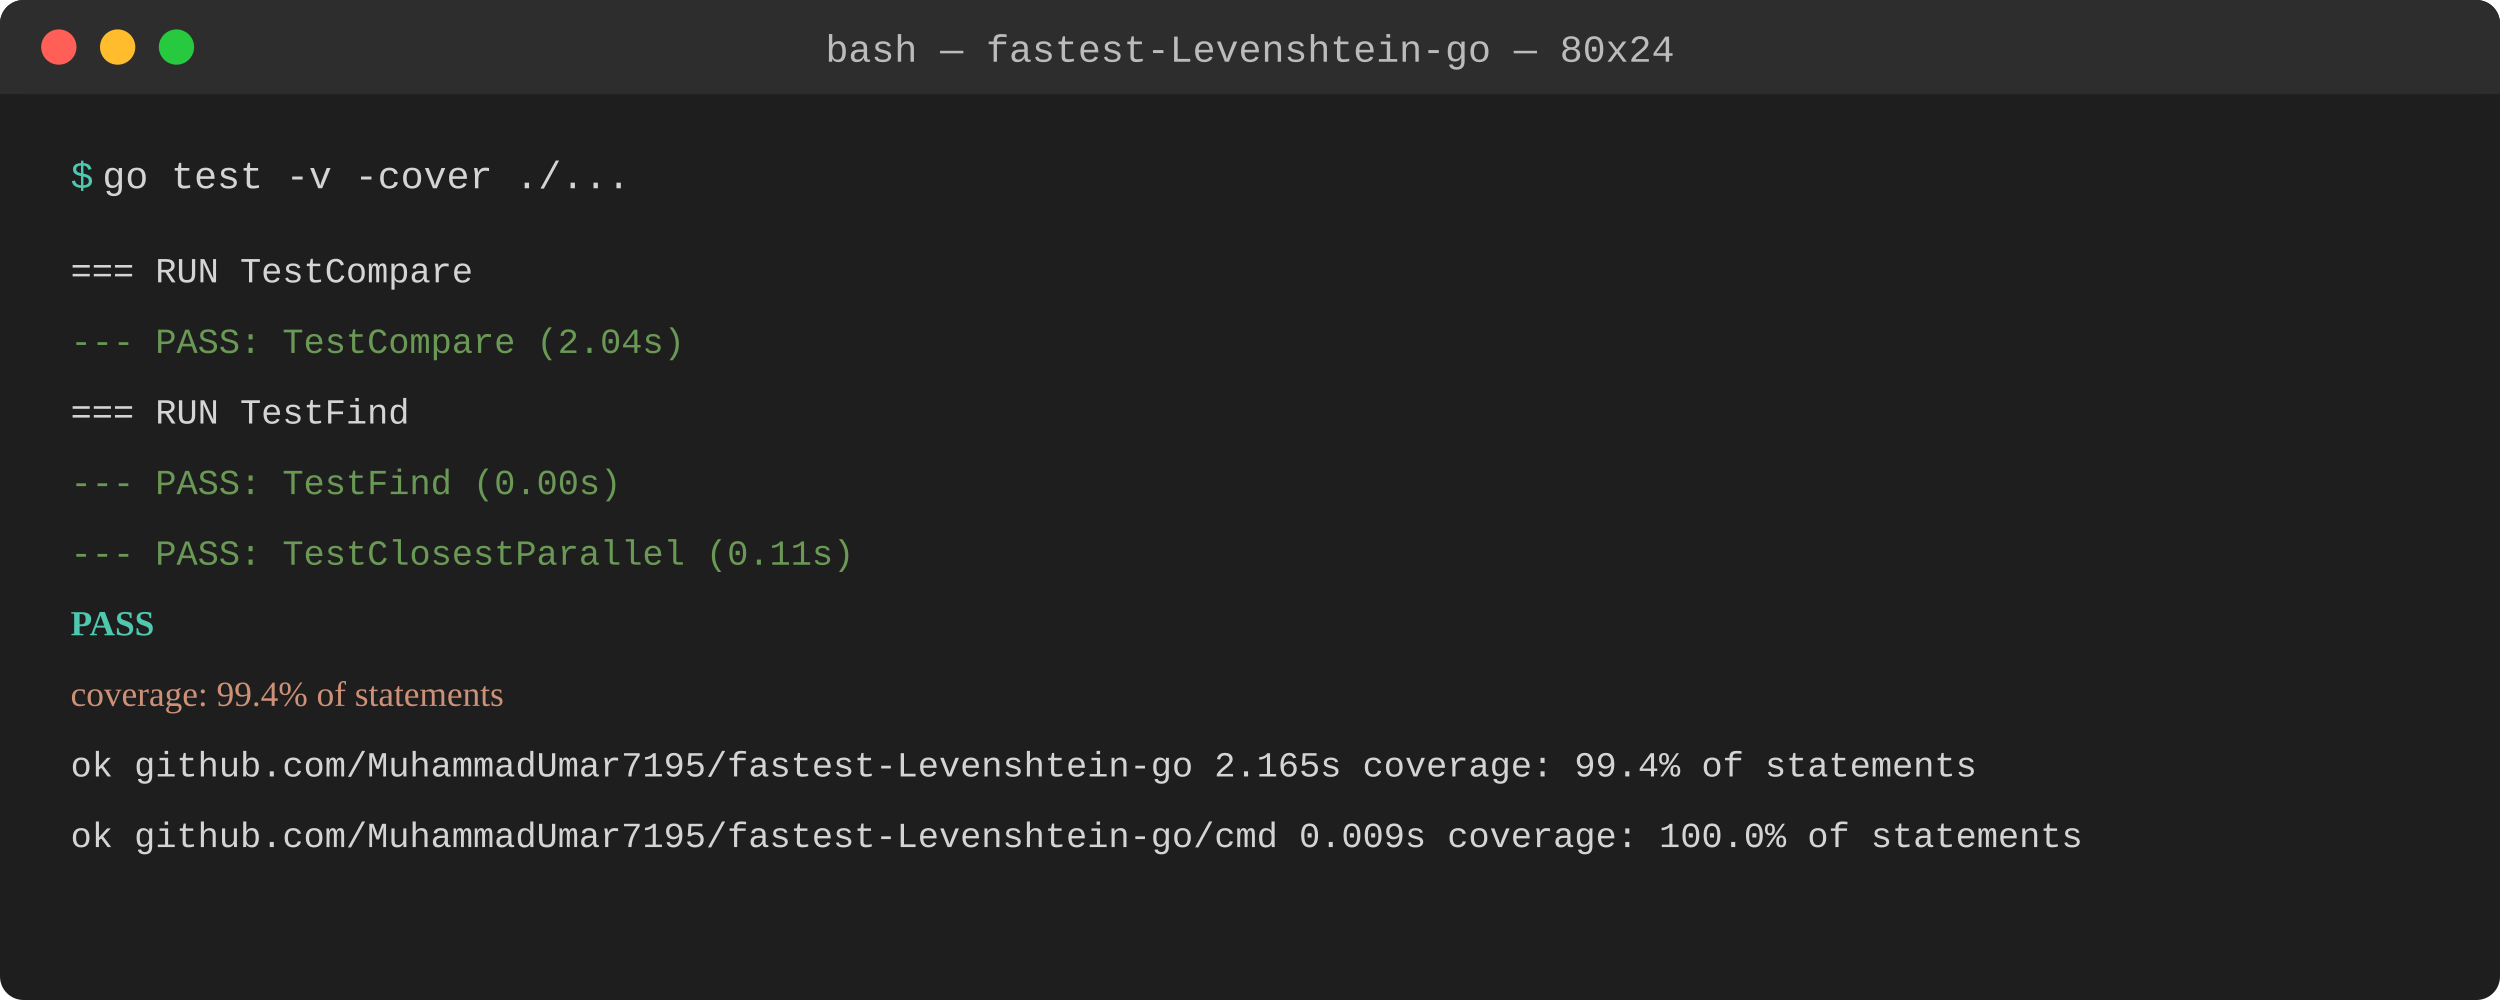
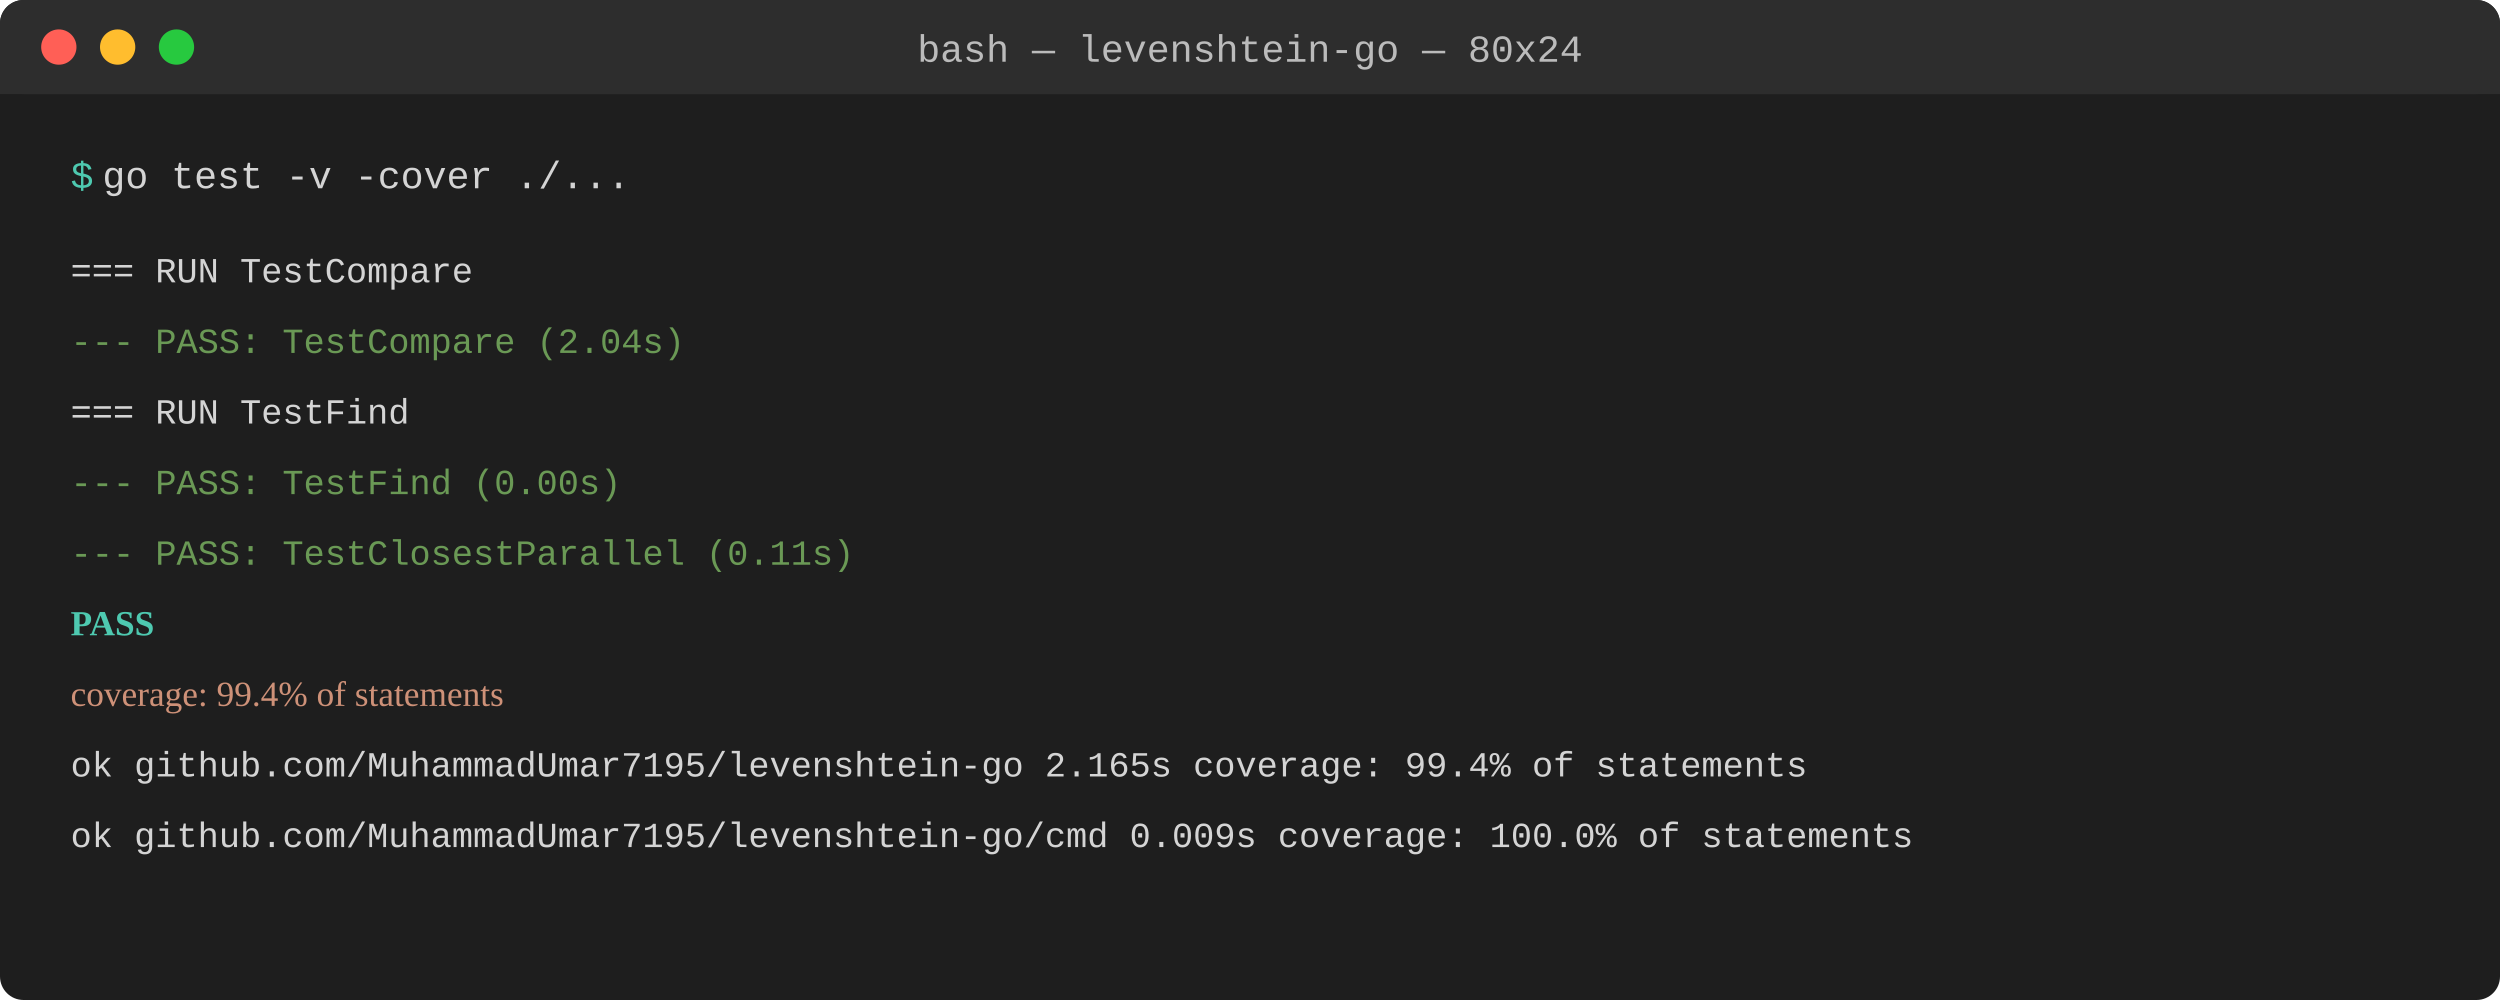
<svg xmlns="http://www.w3.org/2000/svg" width="850" height="340" viewBox="0 0 850 340">
  <style>
    .terminal-bg { fill: #1e1e1e; }
    .header-bg { fill: #2d2d2d; }
    .dot-red { fill: #ff5f56; }
    .dot-yellow { fill: #ffbd2e; }
    .dot-green { fill: #27c93f; }
    .title { font-family: "SF Mono", Monaco, Consolas, "Liberation Mono", Courier, monospace; font-size: 13px; fill: #bbbbbb; text-anchor: middle; }
    .prompt { font-family: "SF Mono", Monaco, Consolas, "Liberation Mono", Courier, monospace; font-size: 13px; fill: #4ec9b0; }
    .cmd { font-family: "SF Mono", Monaco, Consolas, "Liberation Mono", Courier, monospace; font-size: 13px; fill: #d4d4d4; }
    .output { font-family: "SF Mono", Monaco, Consolas, "Liberation Mono", Courier, monospace; font-size: 12px; fill: #d4d4d4; }
    .pass { fill: #4ec9b0; font-weight: bold; }
    .coverage { fill: #ce9178; }
    .green { fill: #6a9955; }
  </style>
  <rect width="850" height="340" class="terminal-bg" rx="8" />
  <rect width="850" height="32" class="header-bg" rx="8" />
  <rect x="0" y="24" width="850" height="8" class="header-bg" />
  <circle cx="20" cy="16" r="6" class="dot-red" />
  <circle cx="40" cy="16" r="6" class="dot-yellow" />
  <circle cx="60" cy="16" r="6" class="dot-green" />
-   <text x="425" y="21" class="title">bash — fastest-Levenshtein-go — 80x24</text>
+   <text x="425" y="21" class="title">bash — levenshtein-go — 80x24</text>
  <text x="24" y="64">
    <tspan class="prompt">$ </tspan>
    <tspan class="cmd">go test -v -cover ./...</tspan>
  </text>
  <text x="24" y="96" class="output">=== RUN   TestCompare</text>
  <text x="24" y="120" class="output green">--- PASS: TestCompare (2.04s)</text>
  <text x="24" y="144" class="output">=== RUN   TestFind</text>
  <text x="24" y="168" class="output green">--- PASS: TestFind (0.00s)</text>
  <text x="24" y="192" class="output green">--- PASS: TestClosestParallel (0.11s)</text>
  <text x="24" y="216" class="pass">PASS</text>
  <text x="24" y="240" class="coverage">coverage: 99.4% of statements</text>
-   <text x="24" y="264" class="output">ok  	github.com/MuhammadUmar7195/fastest-Levenshtein-go	2.165s	coverage: 99.4% of statements</text>
-   <text x="24" y="288" class="output">ok  	github.com/MuhammadUmar7195/fastest-Levenshtein-go/cmd	0.009s	coverage: 100.0% of statements</text>
+   <text x="24" y="264" class="output">ok  	github.com/MuhammadUmar7195/levenshtein-go	2.165s	coverage: 99.4% of statements</text>
+   <text x="24" y="288" class="output">ok  	github.com/MuhammadUmar7195/levenshtein-go/cmd	0.009s	coverage: 100.0% of statements</text>
</svg>
